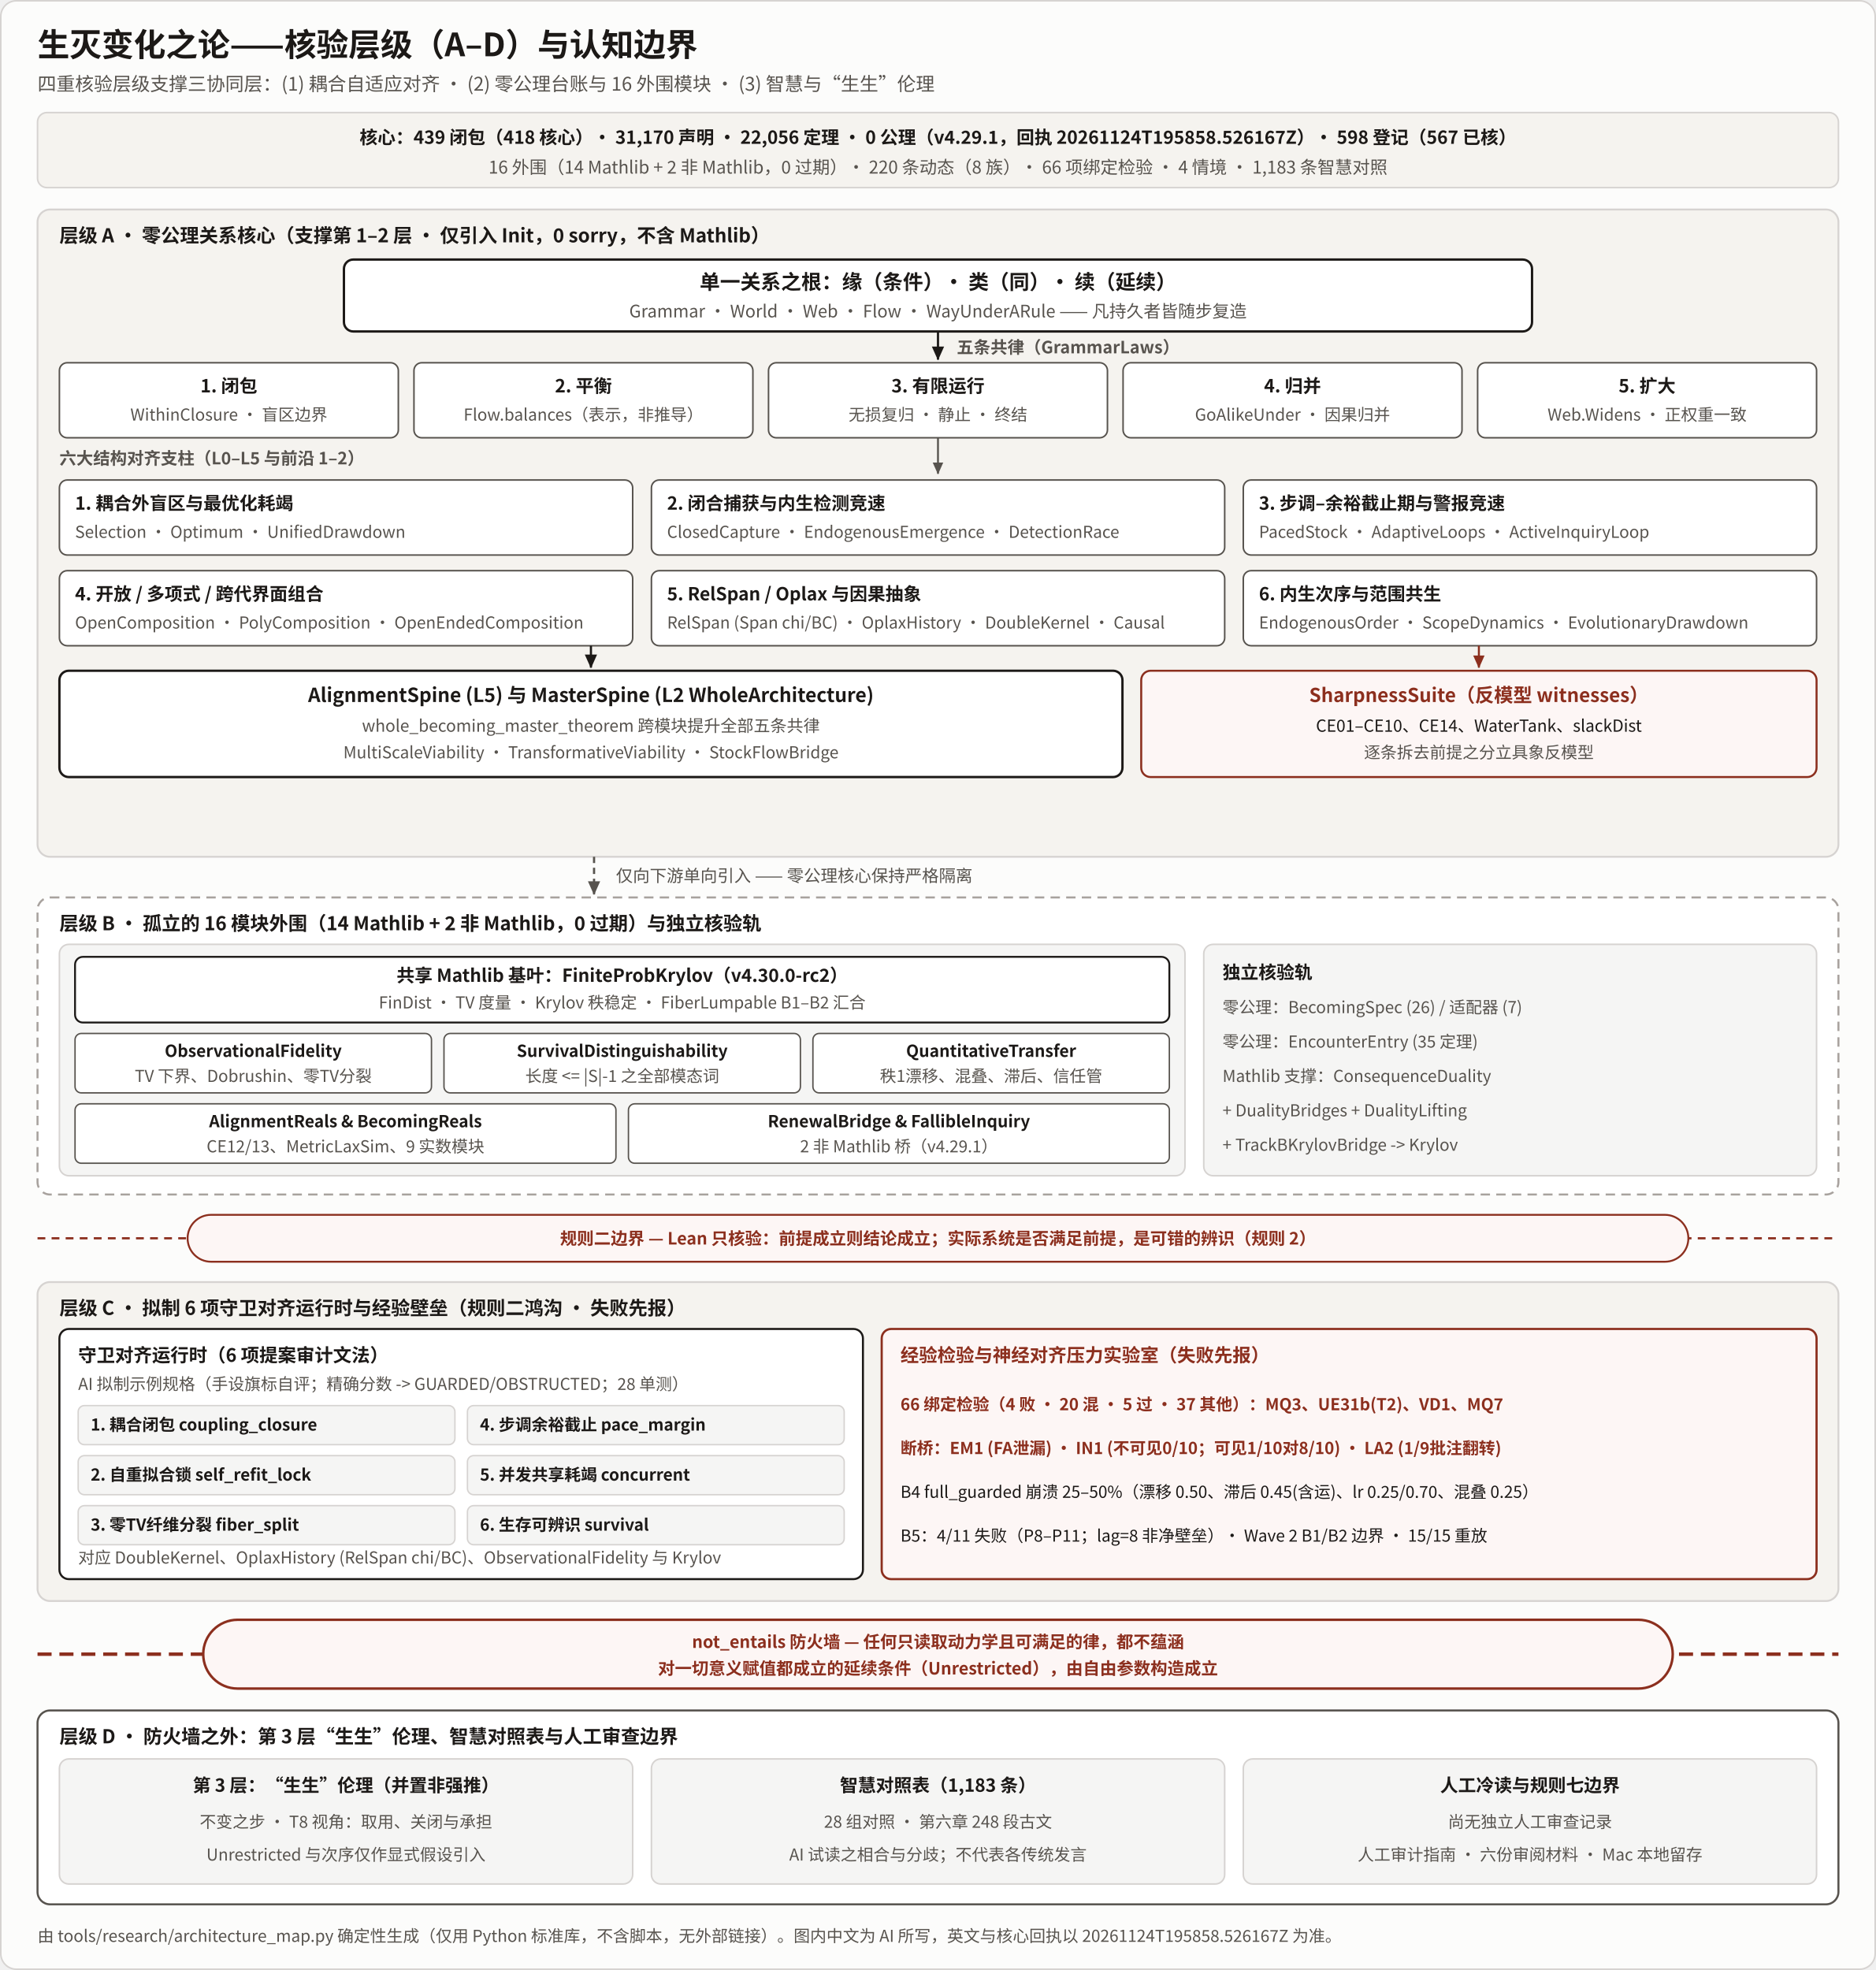
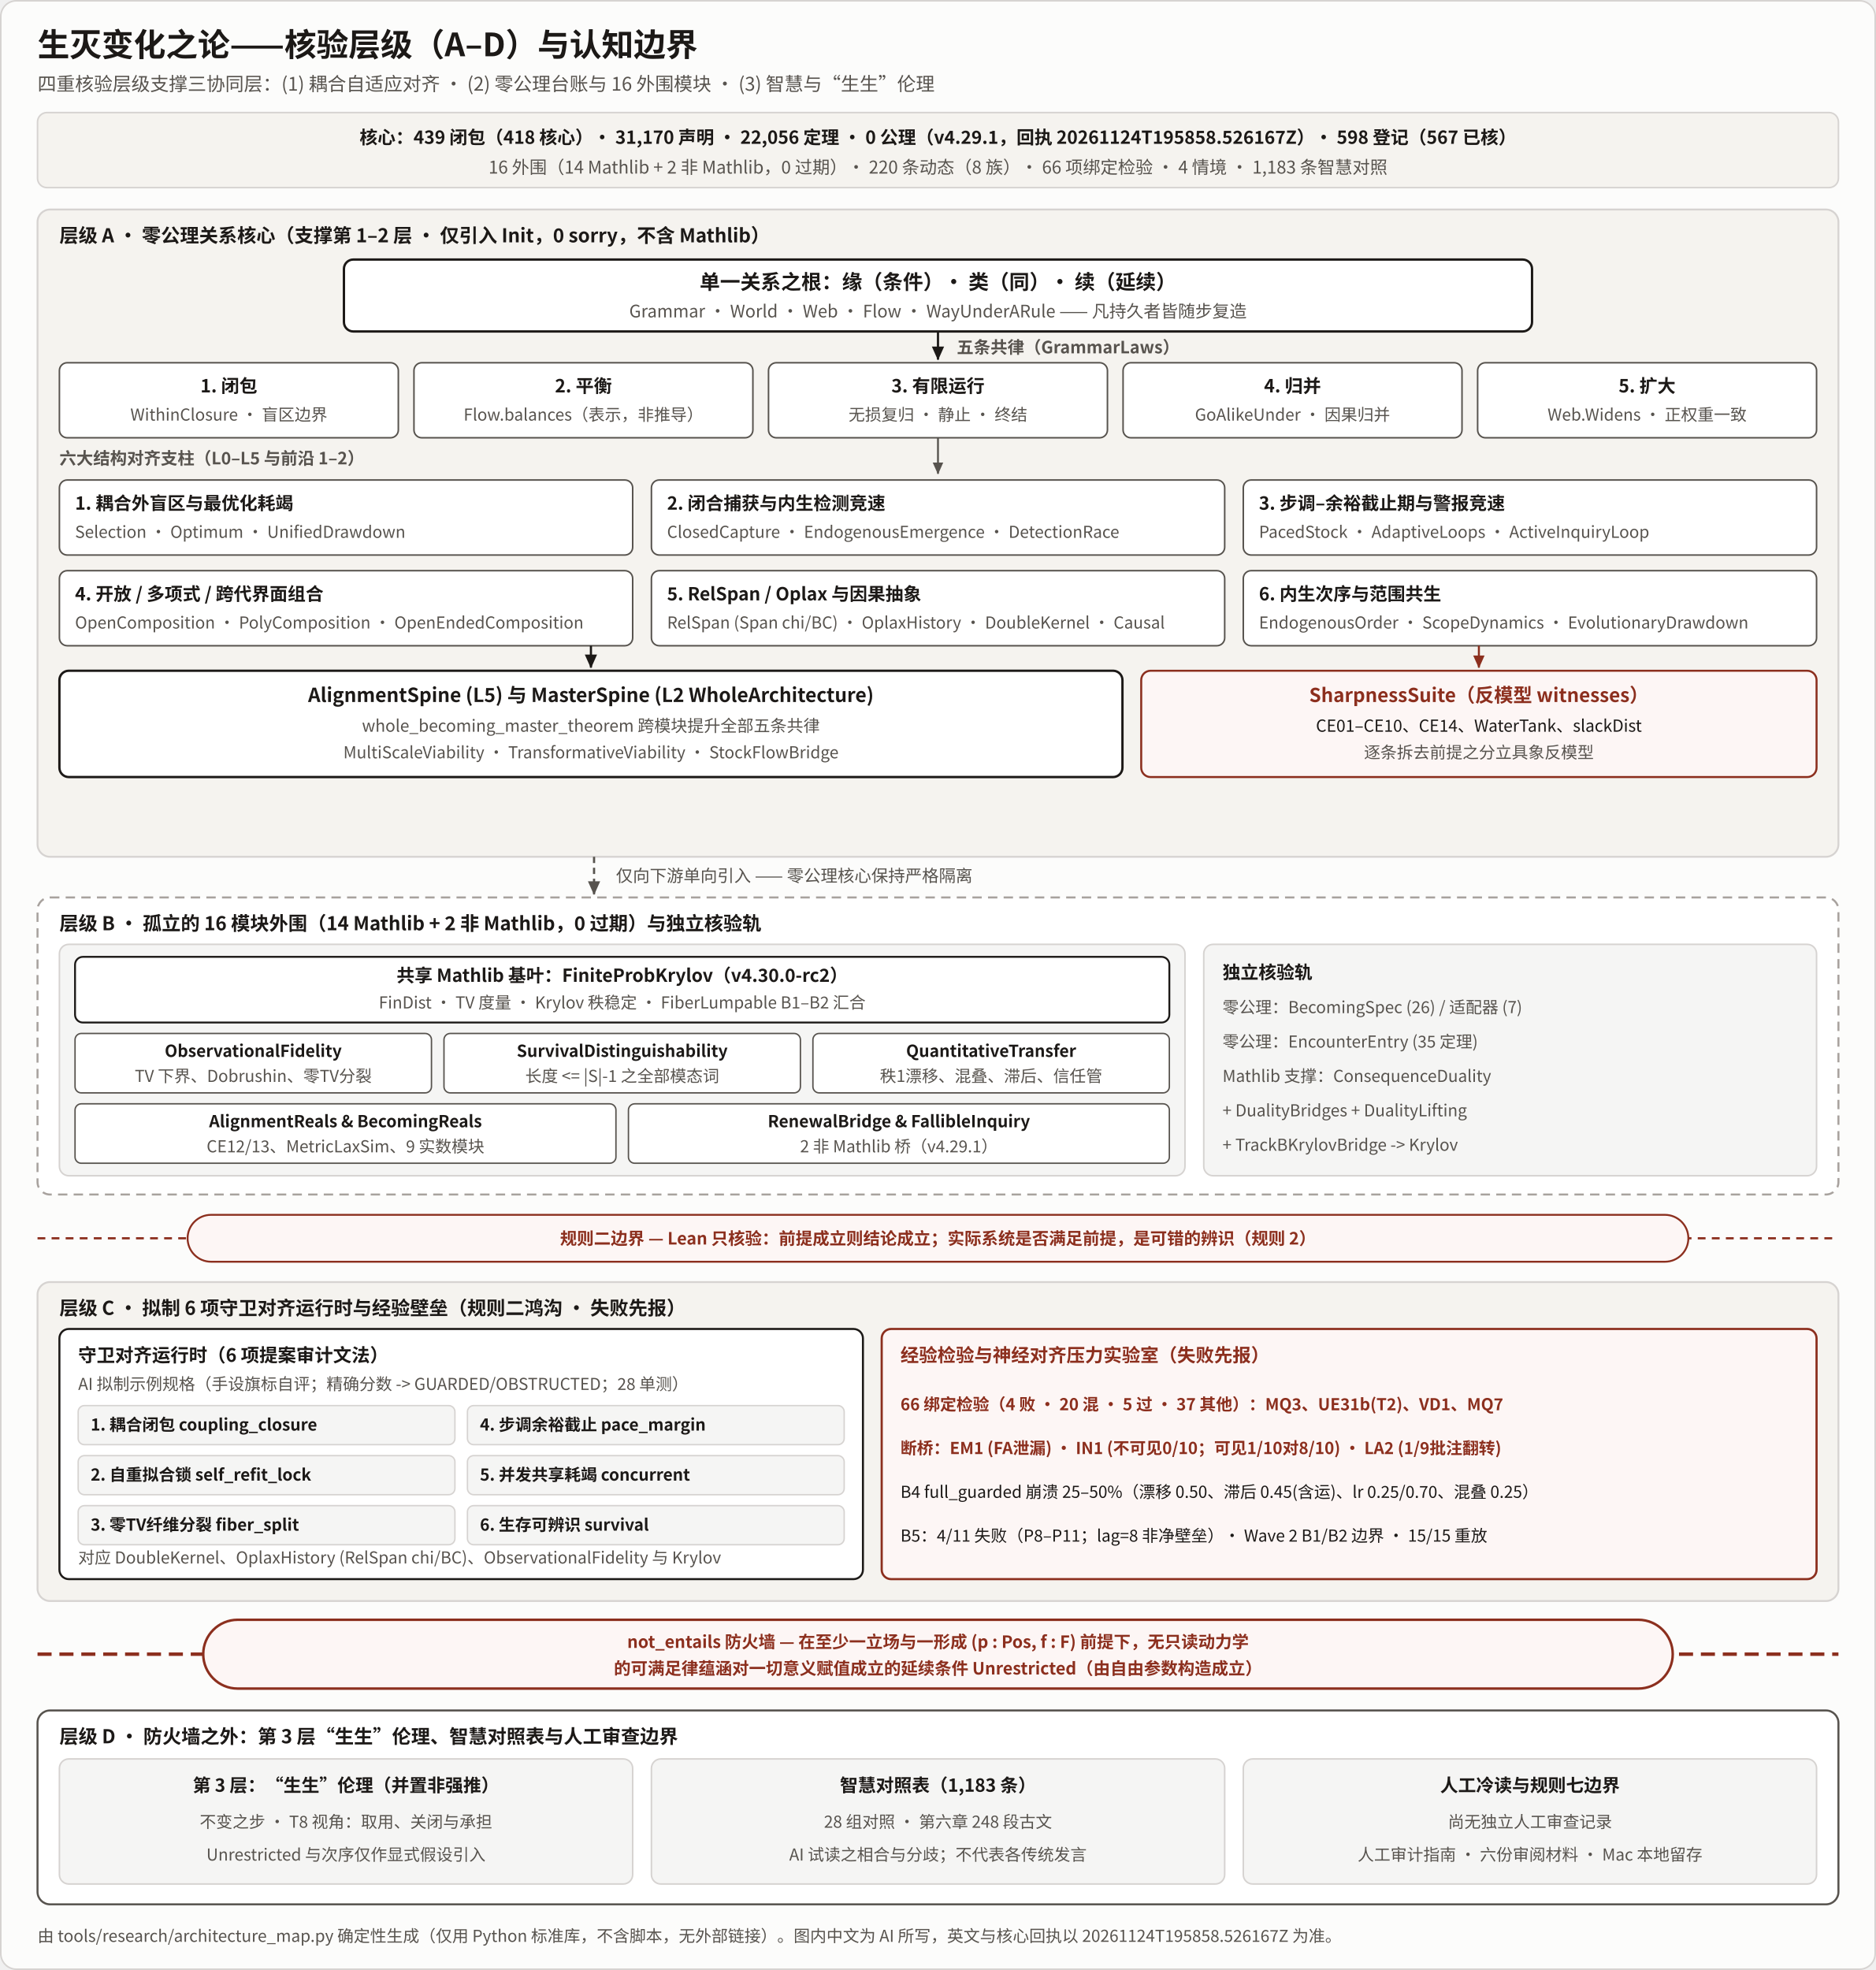
<svg xmlns="http://www.w3.org/2000/svg" viewBox="0 0 1200 1260" width="1200" height="1260" role="img" aria-labelledby="arch-title arch-desc" font-family="'PingFang SC', 'Hiragino Sans GB', 'Noto Sans CJK SC', 'Microsoft YaHei', sans-serif">
  <defs>
    <marker id="arrow-ink" viewBox="0 0 10 10" refX="8.5" refY="5" markerWidth="7" markerHeight="7" orient="auto">
      <path d="M0,1 L9,5 L0,9 z" fill="#1c1917" />
    </marker>
    <marker id="arrow-muted" viewBox="0 0 10 10" refX="8.5" refY="5" markerWidth="7" markerHeight="7" orient="auto">
      <path d="M0,1 L9,5 L0,9 z" fill="#57534e" />
    </marker>
    <marker id="arrow-crimson" viewBox="0 0 10 10" refX="8.5" refY="5" markerWidth="7" markerHeight="7" orient="auto">
      <path d="M0,1 L9,5 L0,9 z" fill="#8c2f1e" />
    </marker>
  </defs>
  <rect x="0.5" y="0.5" width="1199" height="1259" rx="10" fill="#fcfcfb" stroke="#d6d3d1" />
  <text x="24" y="36" font-size="20.5" font-weight="bold" text-anchor="start" fill="#1c1917">生灭变化之论——核验层级（A–D）与认知边界</text>
  <text x="24" y="58" font-size="12" text-anchor="start" fill="#57534e">四重核验层级支撑三协同层：(1) 耦合自适应对齐 · (2) 零公理台账与 16 外围模块 · (3) 智慧与“生生”伦理</text>
  <rect x="24" y="72" width="1152" height="48" rx="6" fill="#f5f3ef" stroke="#d6d3d1" stroke-width="1" />
  <text x="600" y="92" font-size="11.5" font-weight="bold" text-anchor="middle" fill="#1c1917">核心：439 闭包（418 核心）· 31,170 声明 · 22,056 定理 · 0 公理（v4.29.1，回执 20261124T195858.526167Z）· 598 登记（567 已核）</text>
  <text x="600" y="111" font-size="11.2" text-anchor="middle" fill="#57534e">16 外围（14 Mathlib + 2 非 Mathlib，0 过期）· 220 条动态（8 族）· 66 项绑定检验 · 4 情境 · 1,183 条智慧对照</text>
  <rect x="24" y="134" width="1152" height="414" rx="8" fill="#f5f3ef" stroke="#d6d3d1" stroke-width="1.2" />
  <text x="38" y="155" font-size="12.2" font-weight="bold" text-anchor="start" fill="#1c1917">层级 A  ·  零公理关系核心（支撑第 1–2 层 · 仅引入 Init，0 sorry，不含 Mathlib）</text>
  <rect x="220" y="166" width="760" height="46" rx="6" fill="#ffffff" stroke="#1c1917" stroke-width="1.5" />
  <text x="600" y="185" font-size="13" font-weight="bold" text-anchor="middle" fill="#1c1917">单一关系之根：缘（条件）· 类（同）· 续（延续）</text>
  <text x="600" y="203" font-size="11" text-anchor="middle" fill="#57534e">Grammar · World · Web · Flow · WayUnderARule —— 凡持久者皆随步复造</text>
  <line x1="600" y1="212" x2="600" y2="230" stroke="#1c1917" stroke-width="1.4" marker-end="url(#arrow-ink)" />
  <text x="612" y="226" font-size="10.8" font-weight="bold" text-anchor="start" fill="#57534e">五条共律（GrammarLaws）</text>
  <rect x="38" y="232" width="216.8" height="48" rx="5" fill="#ffffff" stroke="#57534e" stroke-width="1" />
  <text x="146.4" y="251" font-size="11.6" font-weight="bold" text-anchor="middle" fill="#1c1917">1. 闭包</text>
  <text x="146.4" y="269" font-size="10.5" text-anchor="middle" fill="#57534e">WithinClosure · 盲区边界</text>
  <rect x="264.8" y="232" width="216.8" height="48" rx="5" fill="#ffffff" stroke="#57534e" stroke-width="1" />
  <text x="373.2" y="251" font-size="11.6" font-weight="bold" text-anchor="middle" fill="#1c1917">2. 平衡</text>
  <text x="373.2" y="269" font-size="10.5" text-anchor="middle" fill="#57534e">Flow.balances（表示，非推导）</text>
  <rect x="491.6" y="232" width="216.8" height="48" rx="5" fill="#ffffff" stroke="#57534e" stroke-width="1" />
  <text x="600" y="251" font-size="11.6" font-weight="bold" text-anchor="middle" fill="#1c1917">3. 有限运行</text>
  <text x="600" y="269" font-size="10.5" text-anchor="middle" fill="#57534e">无损复归 · 静止 · 终结</text>
  <rect x="718.4" y="232" width="216.8" height="48" rx="5" fill="#ffffff" stroke="#57534e" stroke-width="1" />
  <text x="826.8" y="251" font-size="11.6" font-weight="bold" text-anchor="middle" fill="#1c1917">4. 归并</text>
  <text x="826.8" y="269" font-size="10.5" text-anchor="middle" fill="#57534e">GoAlikeUnder · 因果归并</text>
  <rect x="945.2" y="232" width="216.8" height="48" rx="5" fill="#ffffff" stroke="#57534e" stroke-width="1" />
  <text x="1053.6" y="251" font-size="11.6" font-weight="bold" text-anchor="middle" fill="#1c1917">5. 扩大</text>
  <text x="1053.6" y="269" font-size="10.5" text-anchor="middle" fill="#57534e">Web.Widens · 正权重一致</text>
  <text x="38" y="297" font-size="10.8" font-weight="bold" text-anchor="start" fill="#57534e">六大结构对齐支柱（L0–L5 与前沿 1–2）</text>
  <line x1="600" y1="280" x2="600" y2="303" stroke="#57534e" stroke-width="1.2" marker-end="url(#arrow-muted)" />
  <rect x="38" y="307" width="366.7" height="48" rx="5" fill="#ffffff" stroke="#57534e" stroke-width="1" />
  <text x="48" y="326" font-size="11.5" font-weight="bold" text-anchor="start" fill="#1c1917">1. 耦合外盲区与最优化耗竭</text>
  <text x="48" y="344" font-size="10.5" text-anchor="start" fill="#57534e">Selection · Optimum · UnifiedDrawdown</text>
  <rect x="416.7" y="307" width="366.7" height="48" rx="5" fill="#ffffff" stroke="#57534e" stroke-width="1" />
  <text x="426.7" y="326" font-size="11.5" font-weight="bold" text-anchor="start" fill="#1c1917">2. 闭合捕获与内生检测竞速</text>
  <text x="426.7" y="344" font-size="10.5" text-anchor="start" fill="#57534e">ClosedCapture · EndogenousEmergence · DetectionRace</text>
  <rect x="795.3" y="307" width="366.7" height="48" rx="5" fill="#ffffff" stroke="#57534e" stroke-width="1" />
  <text x="805.3" y="326" font-size="11.5" font-weight="bold" text-anchor="start" fill="#1c1917">3. 步调–余裕截止期与警报竞速</text>
  <text x="805.3" y="344" font-size="10.5" text-anchor="start" fill="#57534e">PacedStock · AdaptiveLoops · ActiveInquiryLoop</text>
  <rect x="38" y="365" width="366.7" height="48" rx="5" fill="#ffffff" stroke="#57534e" stroke-width="1" />
  <text x="48" y="384" font-size="11.5" font-weight="bold" text-anchor="start" fill="#1c1917">4. 开放 / 多项式 / 跨代界面组合</text>
  <text x="48" y="402" font-size="10.5" text-anchor="start" fill="#57534e">OpenComposition · PolyComposition · OpenEndedComposition</text>
  <rect x="416.7" y="365" width="366.7" height="48" rx="5" fill="#ffffff" stroke="#57534e" stroke-width="1" />
  <text x="426.7" y="384" font-size="11.5" font-weight="bold" text-anchor="start" fill="#1c1917">5. RelSpan / Oplax 与因果抽象</text>
  <text x="426.7" y="402" font-size="10.5" text-anchor="start" fill="#57534e">RelSpan (Span chi/BC) · OplaxHistory · DoubleKernel · Causal</text>
  <rect x="795.3" y="365" width="366.7" height="48" rx="5" fill="#ffffff" stroke="#57534e" stroke-width="1" />
  <text x="805.3" y="384" font-size="11.5" font-weight="bold" text-anchor="start" fill="#1c1917">6. 内生次序与范围共生</text>
  <text x="805.3" y="402" font-size="10.5" text-anchor="start" fill="#57534e">EndogenousOrder · ScopeDynamics · EvolutionaryDrawdown</text>
  <line x1="378" y1="413" x2="378" y2="427" stroke="#1c1917" stroke-width="1.4" marker-end="url(#arrow-ink)" />
  <line x1="946" y1="413" x2="946" y2="427" stroke="#8c2f1e" stroke-width="1.3" marker-end="url(#arrow-crimson)" />
  <rect x="38" y="429" width="680" height="68" rx="6" fill="#ffffff" stroke="#1c1917" stroke-width="1.5" />
  <text x="378" y="449" font-size="12.4" font-weight="bold" text-anchor="middle" fill="#1c1917">AlignmentSpine (L5)  与  MasterSpine (L2 WholeArchitecture)</text>
  <text x="378" y="468" font-size="10.6" text-anchor="middle" fill="#57534e">whole_becoming_master_theorem 跨模块提升全部五条共律</text>
  <text x="378" y="485" font-size="10.5" text-anchor="middle" fill="#57534e">MultiScaleViability · TransformativeViability · StockFlowBridge</text>
  <rect x="730" y="429" width="432" height="68" rx="6" fill="#fdf6f5" stroke="#8c2f1e" stroke-width="1.3" />
  <text x="946" y="449" font-size="12.2" font-weight="bold" text-anchor="middle" fill="#8c2f1e">SharpnessSuite（反模型 witnesses）</text>
  <text x="946" y="468" font-size="10.6" text-anchor="middle" fill="#1c1917">CE01–CE10、CE14、WaterTank、slackDist</text>
  <text x="946" y="485" font-size="10.5" text-anchor="middle" fill="#57534e">逐条拆去前提之分立具象反模型</text>
  <line x1="380" y1="548" x2="380" y2="572" stroke="#57534e" stroke-width="1.4" stroke-dasharray="4 3" marker-end="url(#arrow-muted)" />
  <text x="394" y="564" font-size="10.8" text-anchor="start" fill="#57534e">仅向下游单向引入 —— 零公理核心保持严格隔离</text>
  <rect x="24" y="574" width="1152" height="190" rx="8" fill="#ffffff" stroke="#a8a29e" stroke-width="1.3" stroke-dasharray="6 4" />
  <text x="38" y="595" font-size="12.2" font-weight="bold" text-anchor="start" fill="#1c1917">层级 B  ·  孤立的 16 模块外围（14 Mathlib + 2 非 Mathlib，0 过期）与独立核验轨</text>
  <rect x="38" y="604" width="720" height="148" rx="6" fill="#f5f5f4" stroke="#d6d3d1" stroke-width="1" />
  <rect x="48" y="612" width="700" height="42" rx="5" fill="#ffffff" stroke="#1c1917" stroke-width="1.2" />
  <text x="398" y="628" font-size="11.5" font-weight="bold" text-anchor="middle" fill="#1c1917">共享 Mathlib 基叶：FiniteProbKrylov（v4.30.0-rc2）</text>
  <text x="398" y="645" font-size="10.5" text-anchor="middle" fill="#57534e">FinDist · TV 度量 · Krylov 秩稳定 · FiberLumpable B1–B2 汇合</text>
  <rect x="48" y="661" width="228" height="38" rx="4" fill="#ffffff" stroke="#57534e" stroke-width="0.9" />
  <text x="162" y="676" font-size="10.6" font-weight="bold" text-anchor="middle" fill="#1c1917">ObservationalFidelity</text>
  <text x="162" y="692" font-size="10.5" text-anchor="middle" fill="#57534e">TV 下界、Dobrushin、零TV分裂</text>
  <rect x="284" y="661" width="228" height="38" rx="4" fill="#ffffff" stroke="#57534e" stroke-width="0.9" />
  <text x="398" y="676" font-size="10.6" font-weight="bold" text-anchor="middle" fill="#1c1917">SurvivalDistinguishability</text>
  <text x="398" y="692" font-size="10.5" text-anchor="middle" fill="#57534e">长度 &lt;= |S|-1 之全部模态词</text>
  <rect x="520" y="661" width="228" height="38" rx="4" fill="#ffffff" stroke="#57534e" stroke-width="0.9" />
  <text x="634" y="676" font-size="10.6" font-weight="bold" text-anchor="middle" fill="#1c1917">QuantitativeTransfer</text>
  <text x="634" y="692" font-size="10.5" text-anchor="middle" fill="#57534e">秩1漂移、混叠、滞后、信任管</text>
  <rect x="48" y="706" width="346" height="38" rx="4" fill="#ffffff" stroke="#57534e" stroke-width="0.9" />
  <text x="221" y="721" font-size="10.6" font-weight="bold" text-anchor="middle" fill="#1c1917">AlignmentReals &amp; BecomingReals</text>
  <text x="221" y="737" font-size="10.5" text-anchor="middle" fill="#57534e">CE12/13、MetricLaxSim、9 实数模块</text>
  <rect x="402" y="706" width="346" height="38" rx="4" fill="#ffffff" stroke="#57534e" stroke-width="0.9" />
  <text x="575" y="721" font-size="10.6" font-weight="bold" text-anchor="middle" fill="#1c1917">RenewalBridge &amp; FallibleInquiry</text>
  <text x="575" y="737" font-size="10.5" text-anchor="middle" fill="#57534e">2 非 Mathlib 桥（v4.29.1）</text>
  <rect x="770" y="604" width="392" height="148" rx="6" fill="#f5f5f4" stroke="#d6d3d1" stroke-width="1" />
  <text x="782" y="626" font-size="11.5" font-weight="bold" text-anchor="start" fill="#1c1917">独立核验轨</text>
  <text x="782" y="648" font-size="10.5" text-anchor="start" fill="#57534e">零公理：BecomingSpec (26) / 适配器 (7)</text>
  <text x="782" y="670" font-size="10.5" text-anchor="start" fill="#57534e">零公理：EncounterEntry (35 定理)</text>
  <text x="782" y="692" font-size="10.5" text-anchor="start" fill="#57534e">Mathlib 支撑：ConsequenceDuality</text>
  <text x="782" y="714" font-size="10.5" text-anchor="start" fill="#57534e">  + DualityBridges + DualityLifting</text>
  <text x="782" y="736" font-size="10.5" text-anchor="start" fill="#57534e">  + TrackBKrylovBridge -&gt; Krylov</text>
  <line x1="24" y1="792" x2="1176" y2="792" stroke="#8c2f1e" stroke-width="1.4" stroke-dasharray="5 4" />
  <rect x="120" y="777" width="960" height="30" rx="15" fill="#fdf6f5" stroke="#8c2f1e" stroke-width="1.2" />
  <text x="600" y="796" font-size="10.8" font-weight="bold" text-anchor="middle" fill="#8c2f1e">规则二边界 — Lean 只核验：前提成立则结论成立；实际系统是否满足前提，是可错的辨识（规则 2）</text>
  <rect x="24" y="820" width="1152" height="204" rx="8" fill="#f5f3ef" stroke="#d6d3d1" stroke-width="1.2" />
  <text x="38" y="841" font-size="12.2" font-weight="bold" text-anchor="start" fill="#1c1917">层级 C  ·  拟制 6 项守卫对齐运行时与经验壁垒（规则二鸿沟 · 失败先报）</text>
  <rect x="38" y="850" width="514" height="160" rx="6" fill="#ffffff" stroke="#1c1917" stroke-width="1.3" />
  <text x="50" y="871" font-size="11.8" font-weight="bold" text-anchor="start" fill="#1c1917">守卫对齐运行时（6 项提案审计文法）</text>
  <text x="50" y="889" font-size="10.5" text-anchor="start" fill="#57534e">AI 拟制示例规格（手设旗标自评；精确分数 -&gt; GUARDED/OBSTRUCTED；28 单测）</text>
  <rect x="50" y="899" width="241" height="25" rx="4" fill="#f5f5f4" stroke="#d6d3d1" stroke-width="0.9" />
  <text x="58" y="915" font-size="10.5" font-weight="bold" text-anchor="start" fill="#1c1917">1. 耦合闭包 coupling_closure</text>
  <rect x="50" y="931" width="241" height="25" rx="4" fill="#f5f5f4" stroke="#d6d3d1" stroke-width="0.9" />
  <text x="58" y="947" font-size="10.5" font-weight="bold" text-anchor="start" fill="#1c1917">2. 自重拟合锁 self_refit_lock</text>
  <rect x="50" y="963" width="241" height="25" rx="4" fill="#f5f5f4" stroke="#d6d3d1" stroke-width="0.9" />
  <text x="58" y="979" font-size="10.5" font-weight="bold" text-anchor="start" fill="#1c1917">3. 零TV纤维分裂 fiber_split</text>
  <rect x="299" y="899" width="241" height="25" rx="4" fill="#f5f5f4" stroke="#d6d3d1" stroke-width="0.9" />
  <text x="307" y="915" font-size="10.5" font-weight="bold" text-anchor="start" fill="#1c1917">4. 步调余裕截止 pace_margin</text>
  <rect x="299" y="931" width="241" height="25" rx="4" fill="#f5f5f4" stroke="#d6d3d1" stroke-width="0.9" />
  <text x="307" y="947" font-size="10.5" font-weight="bold" text-anchor="start" fill="#1c1917">5. 并发共享耗竭 concurrent</text>
  <rect x="299" y="963" width="241" height="25" rx="4" fill="#f5f5f4" stroke="#d6d3d1" stroke-width="0.9" />
  <text x="307" y="979" font-size="10.5" font-weight="bold" text-anchor="start" fill="#1c1917">6. 生存可辨识 survival</text>
  <text x="50" y="1000" font-size="10.5" text-anchor="start" fill="#57534e">对应 DoubleKernel、OplaxHistory (RelSpan chi/BC)、ObservationalFidelity 与 Krylov</text>
  <rect x="564" y="850" width="598" height="160" rx="6" fill="#fdf6f5" stroke="#8c2f1e" stroke-width="1.4" />
  <text x="576" y="871" font-size="11.8" font-weight="bold" text-anchor="start" fill="#8c2f1e">经验检验与神经对齐压力实验室（失败先报）</text>
  <text x="576" y="902" font-size="10.5" font-weight="bold" text-anchor="start" fill="#8c2f1e">66 绑定检验（4 败 · 20 混 · 5 过 · 37 其他）：MQ3、UE31b(T2)、VD1、MQ7</text>
  <text x="576" y="930" font-size="10.5" font-weight="bold" text-anchor="start" fill="#8c2f1e">断桥：EM1 (FA泄漏) · IN1 (不可见0/10；可见1/10对8/10) · LA2 (1/9批注翻转)</text>
  <text x="576" y="958" font-size="10.5" text-anchor="start" fill="#1c1917">B4 full_guarded 崩溃 25–50%（漂移 0.50、滞后 0.45(含运)、lr 0.25/0.70、混叠 0.25）</text>
  <text x="576" y="986" font-size="10.5" text-anchor="start" fill="#1c1917">B5：4/11 失败（P8–P11；lag=8 非净壁垒）· Wave 2 B1/B2 边界 · 15/15 重放</text>
  <line x1="24" y1="1058" x2="1176" y2="1058" stroke="#8c2f1e" stroke-width="2.2" stroke-dasharray="9 5" />
  <rect x="130" y="1036" width="940" height="44" rx="22" fill="#fdf6f5" stroke="#8c2f1e" stroke-width="1.6" />
-   <text x="600" y="1054" font-size="10.8" font-weight="bold" text-anchor="middle" fill="#8c2f1e">not_entails 防火墙  —  任何只读取动力学且可满足的律，都不蕴涵</text>
-   <text x="600" y="1071" font-size="10.8" font-weight="bold" text-anchor="middle" fill="#8c2f1e">对一切意义赋值都成立的延续条件（Unrestricted），由自由参数构造成立</text>
+   <text x="600" y="1054" font-size="10.8" font-weight="bold" text-anchor="middle" fill="#8c2f1e">not_entails 防火墙 — 在至少一立场与一形成 (p : Pos, f : F) 前提下，无只读动力学</text>
+   <text x="600" y="1071" font-size="10.8" font-weight="bold" text-anchor="middle" fill="#8c2f1e">的可满足律蕴涵对一切意义赋值成立的延续条件 Unrestricted（由自由参数构造成立）</text>
  <rect x="24" y="1094" width="1152" height="124" rx="8" fill="#ffffff" stroke="#57534e" stroke-width="1.3" />
  <text x="38" y="1115" font-size="12.2" font-weight="bold" text-anchor="start" fill="#1c1917">层级 D  ·  防火墙之外：第 3 层“生生”伦理、智慧对照表与人工审查边界</text>
  <rect x="38" y="1125" width="366.7" height="80" rx="6" fill="#f5f5f4" stroke="#d6d3d1" stroke-width="1" />
  <text x="221.3" y="1146" font-size="11.5" font-weight="bold" text-anchor="middle" fill="#1c1917">第 3 层：“生生”伦理（并置非强推）</text>
  <text x="221.3" y="1169" font-size="10.5" text-anchor="middle" fill="#57534e">不变之步 · T8 视角：取用、关闭与承担</text>
  <text x="221.3" y="1190" font-size="10.5" text-anchor="middle" fill="#57534e">Unrestricted 与次序仅作显式假设引入</text>
  <rect x="416.7" y="1125" width="366.7" height="80" rx="6" fill="#f5f5f4" stroke="#d6d3d1" stroke-width="1" />
  <text x="600" y="1146" font-size="11.5" font-weight="bold" text-anchor="middle" fill="#1c1917">智慧对照表（1,183 条）</text>
  <text x="600" y="1169" font-size="10.5" text-anchor="middle" fill="#57534e">28 组对照 · 第六章 248 段古文</text>
  <text x="600" y="1190" font-size="10.5" text-anchor="middle" fill="#57534e">AI 试读之相合与分歧；不代表各传统发言</text>
  <rect x="795.3" y="1125" width="366.7" height="80" rx="6" fill="#f5f5f4" stroke="#d6d3d1" stroke-width="1" />
  <text x="978.7" y="1146" font-size="11.5" font-weight="bold" text-anchor="middle" fill="#1c1917">人工冷读与规则七边界</text>
  <text x="978.7" y="1169" font-size="10.5" text-anchor="middle" fill="#57534e">尚无独立人工审查记录</text>
  <text x="978.7" y="1190" font-size="10.5" text-anchor="middle" fill="#57534e">人工审计指南 · 六份审阅材料 · Mac 本地留存</text>
  <text x="24" y="1242" font-size="10.5" text-anchor="start" fill="#57534e">由 tools/research/architecture_map.py 确定性生成（仅用 Python 标准库，不含脚本，无外部链接）。图内中文为 AI 所写，英文与核心回执以 20261124T195858.526167Z 为准。</text>
</svg>
